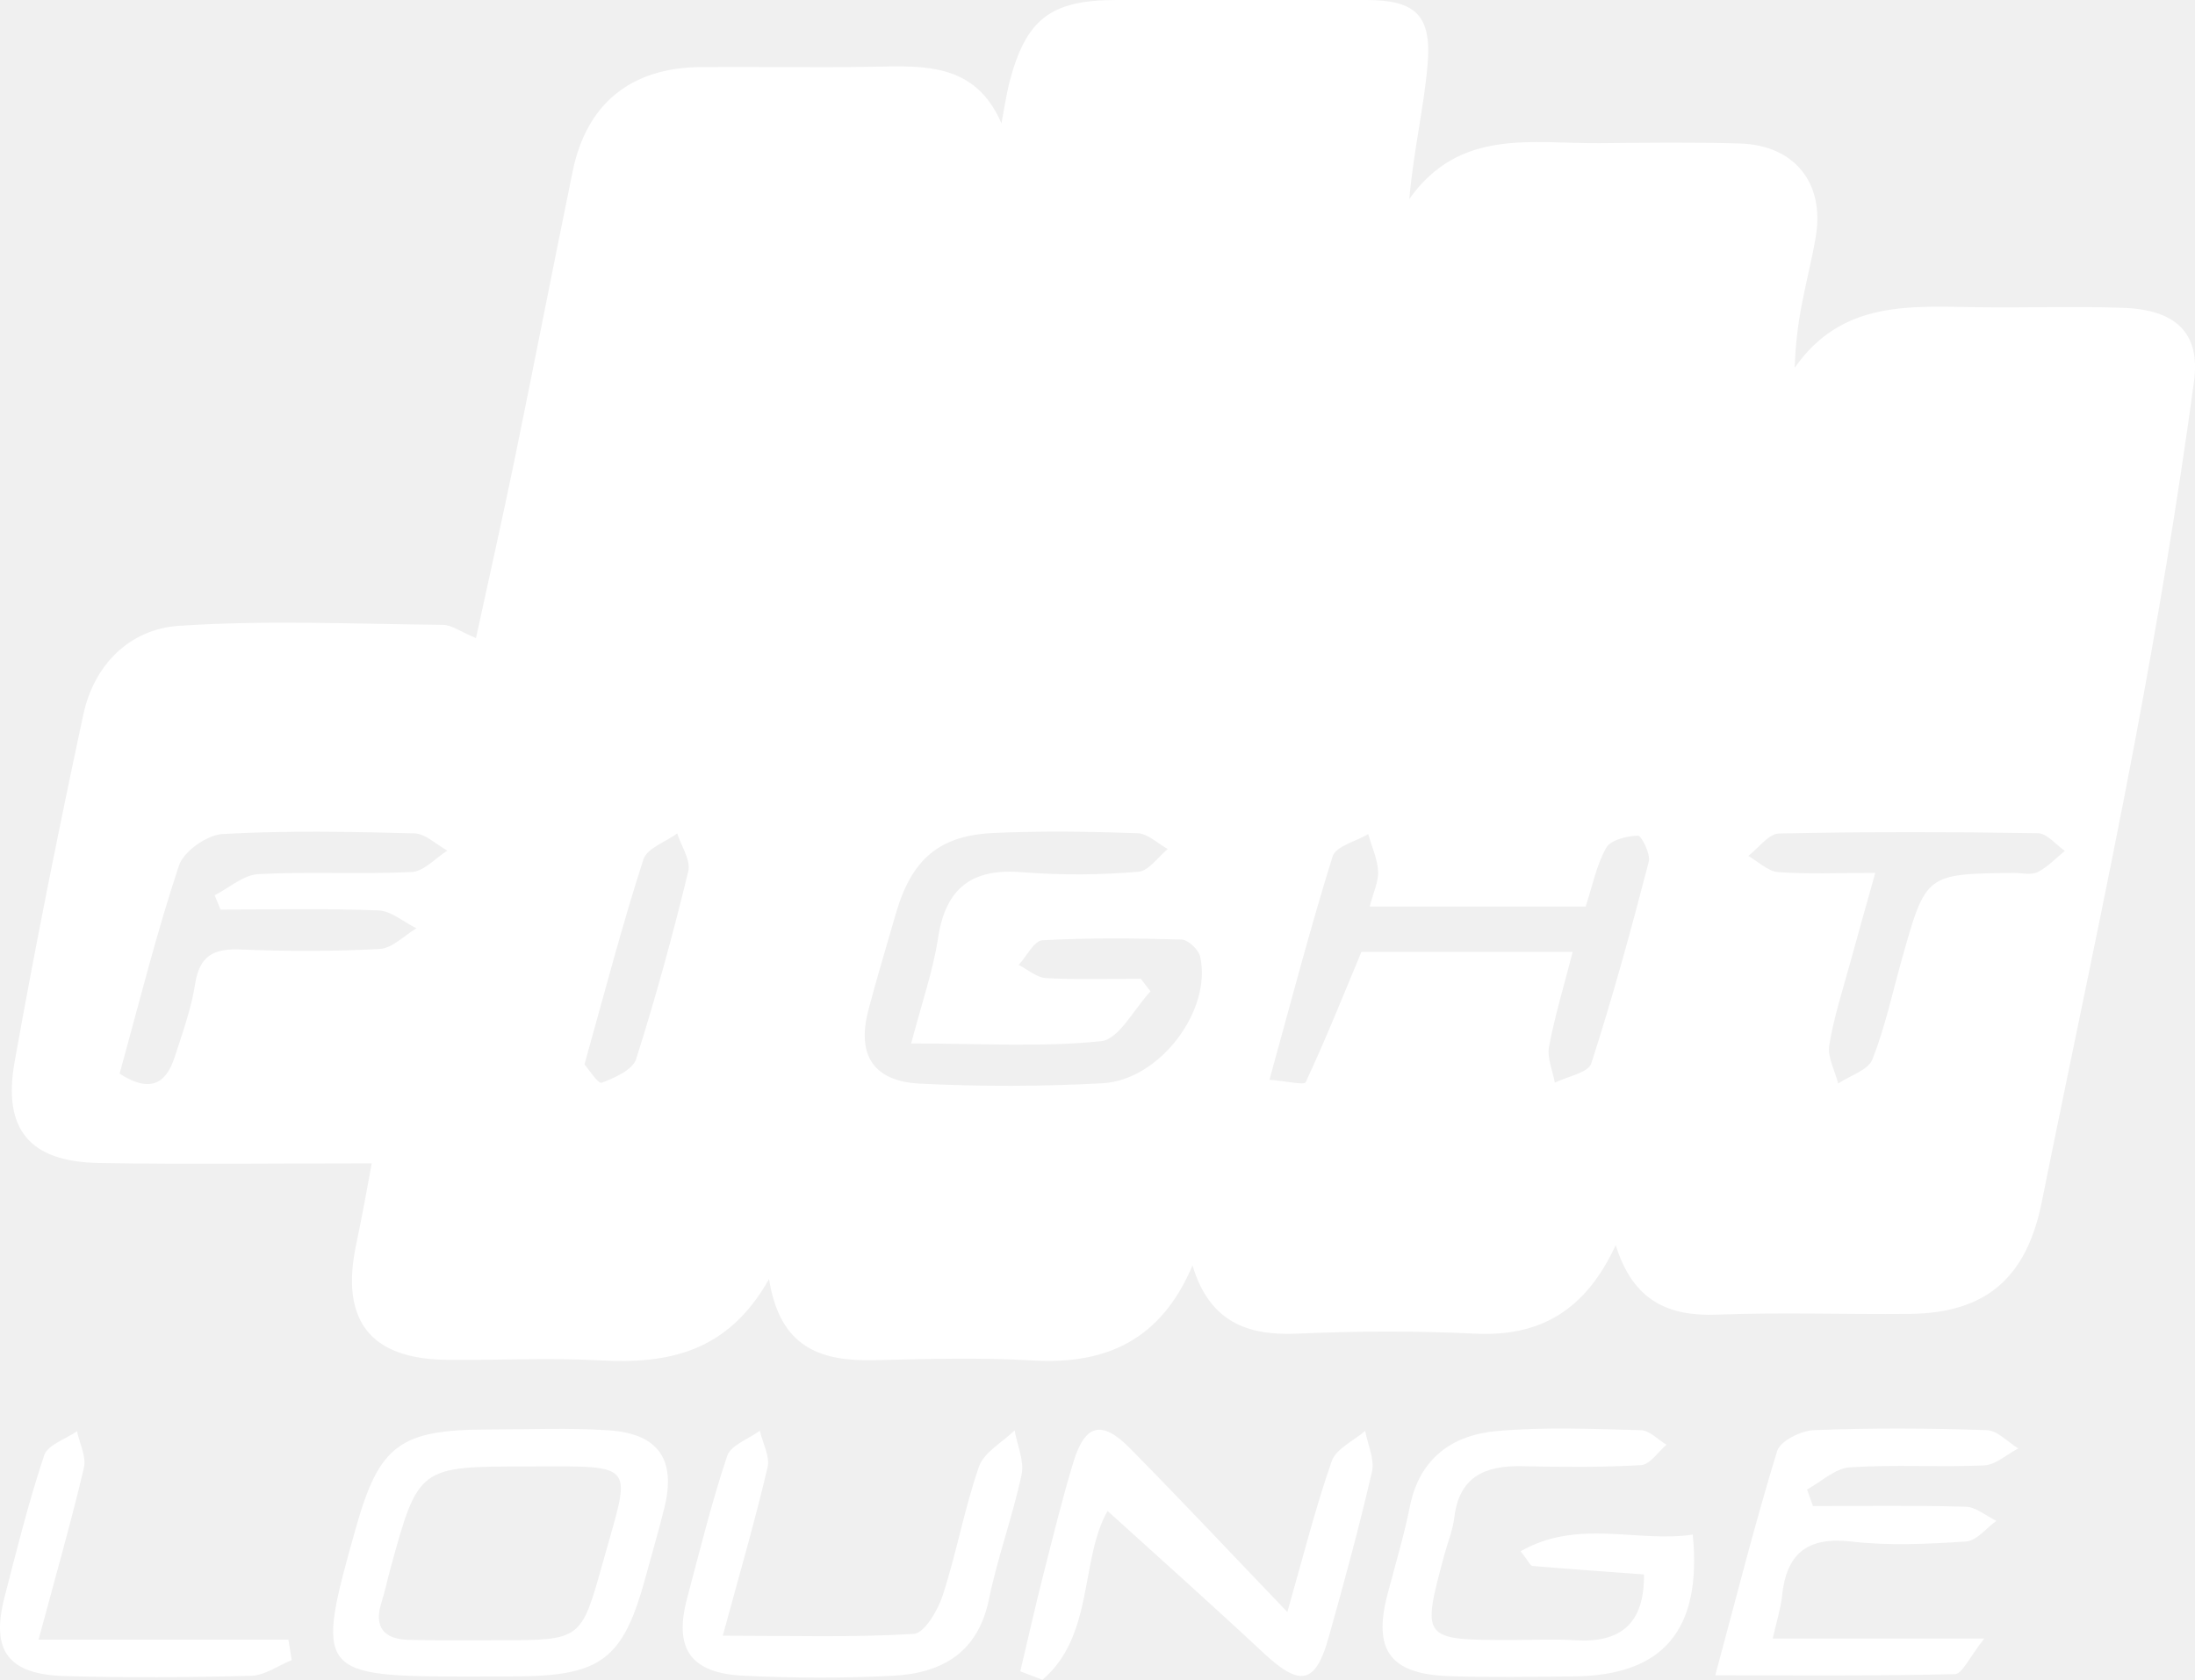
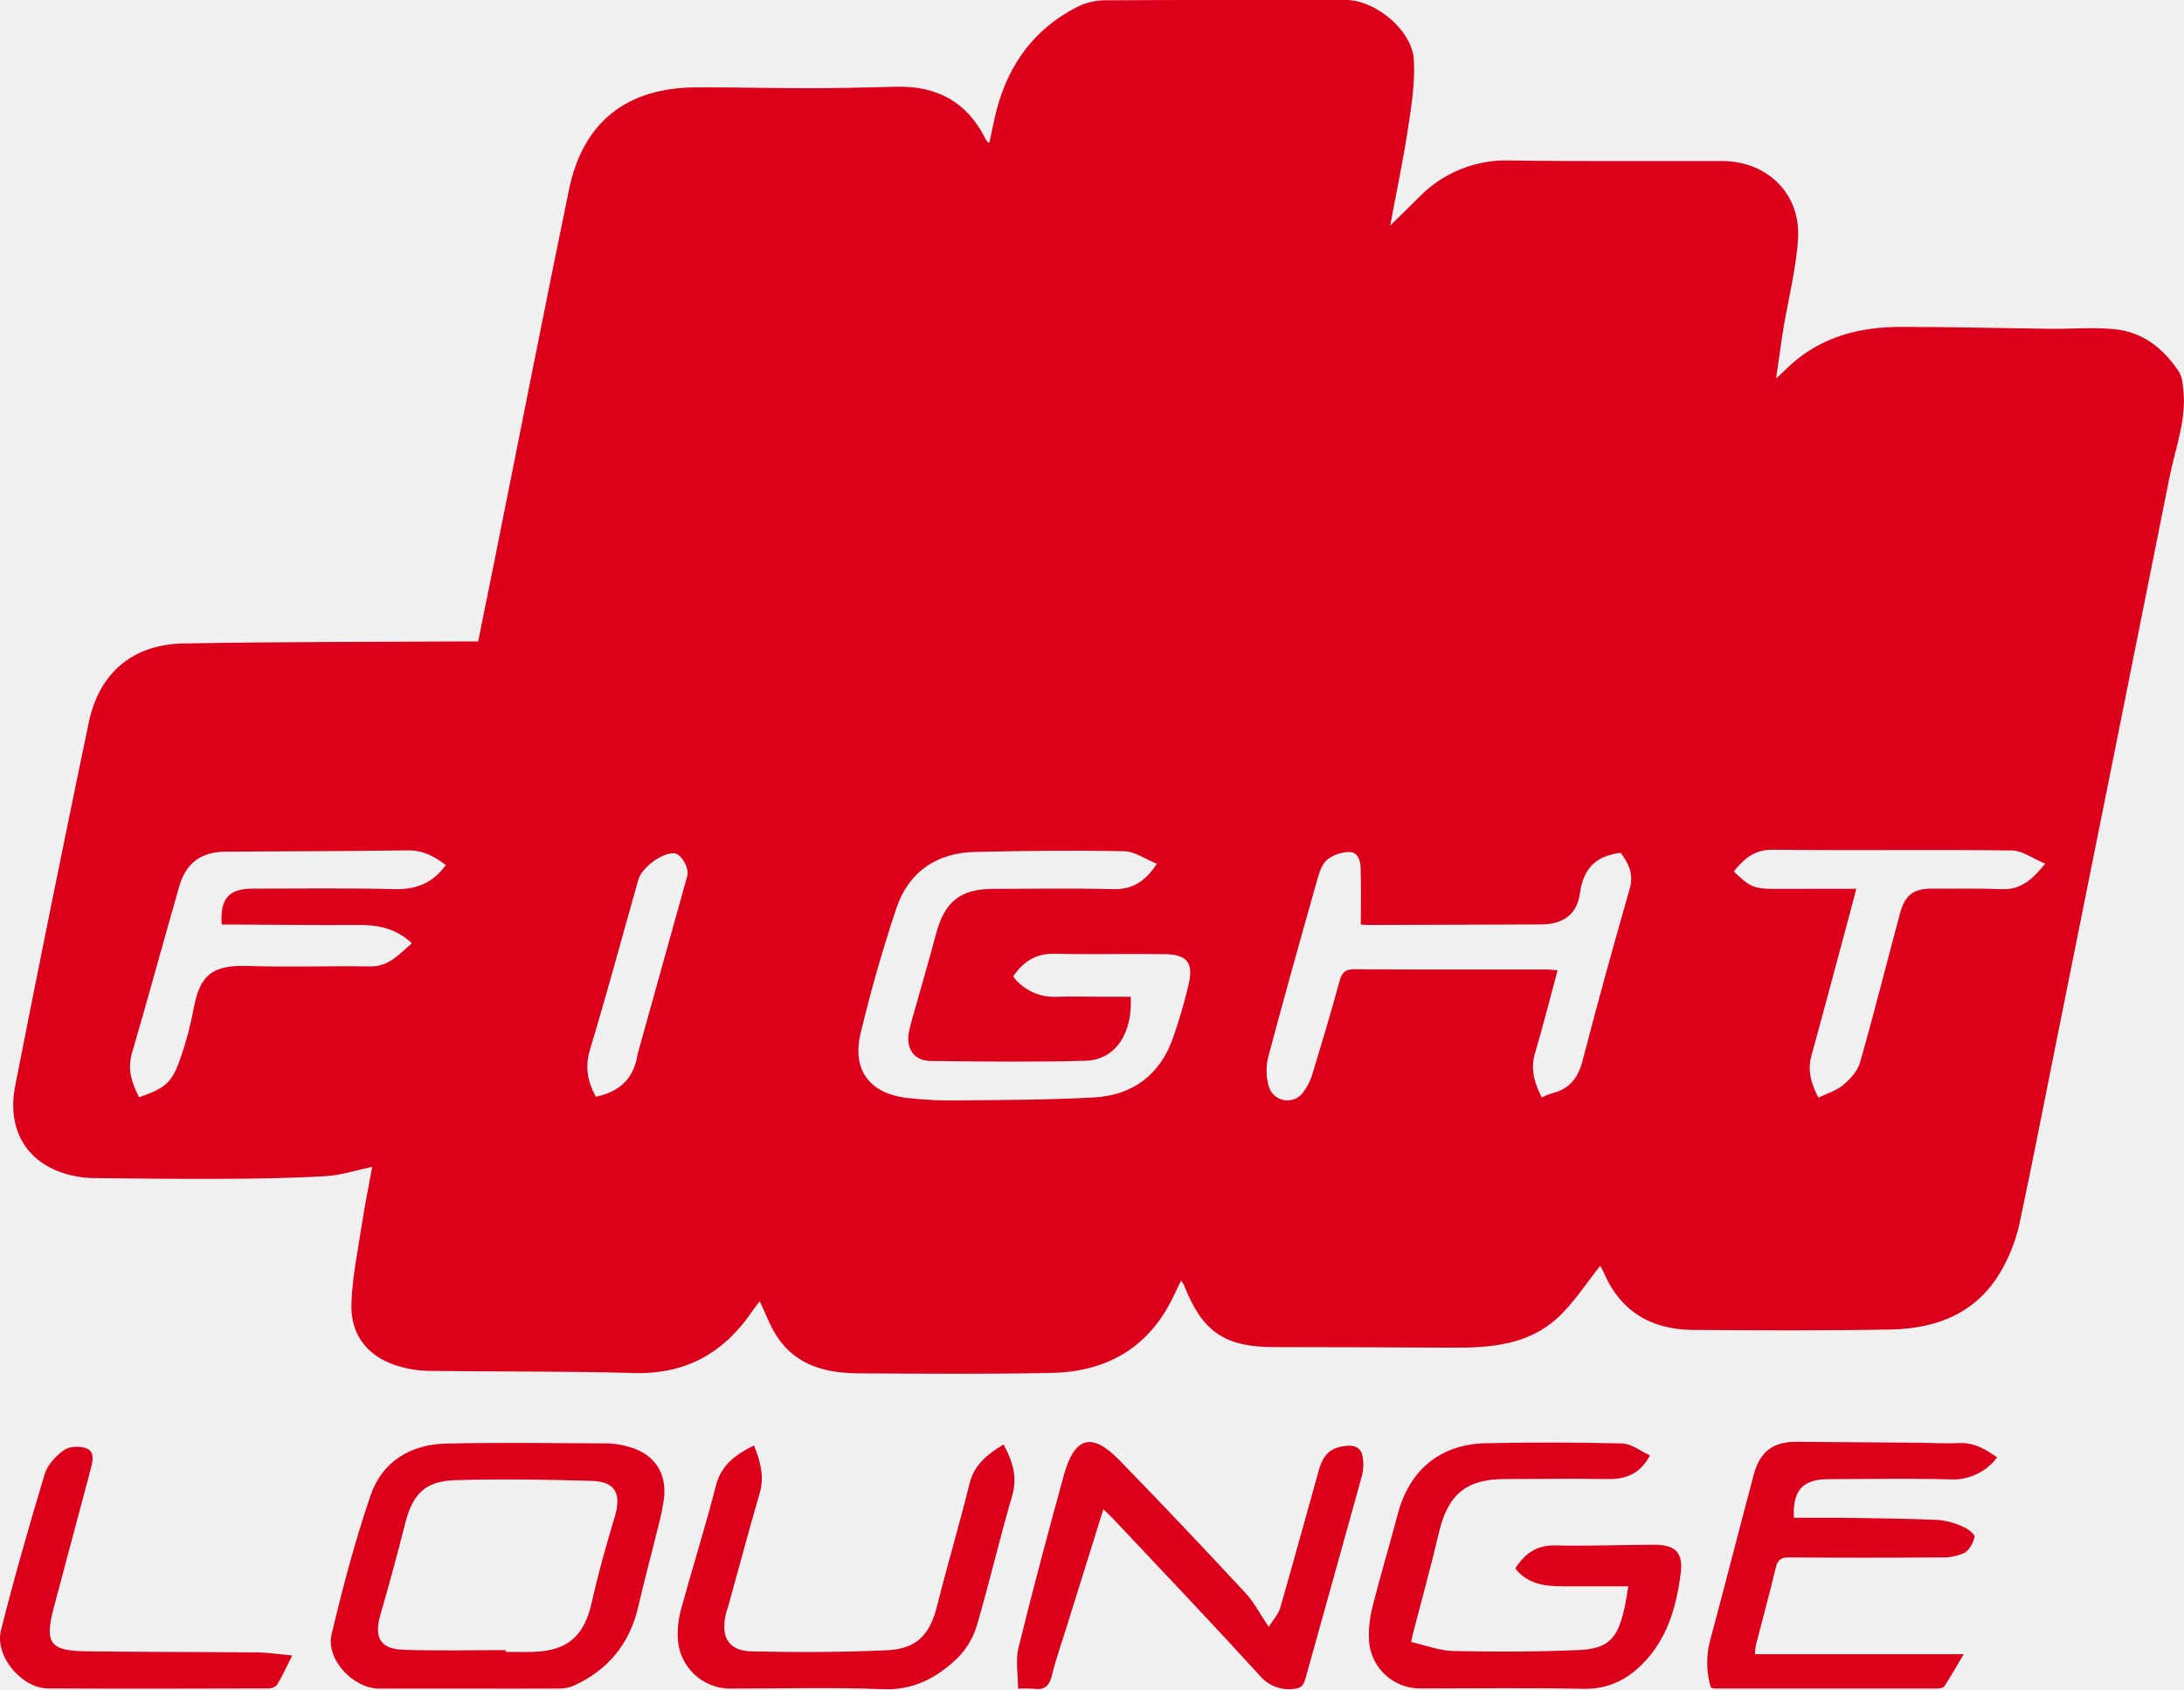
- <svg xmlns="http://www.w3.org/2000/svg" viewBox="0 0 572.61 438.33">
+ <svg xmlns="http://www.w3.org/2000/svg" id="Ebene_1" data-name="Ebene 1" viewBox="0 0 614.1 475.1">
  <defs>
-     <style>.cls-1{fill:#fff;}</style>
+     <style>.cls-1{fill:#dc001b;}</style>
  </defs>
-   <g id="Ebene_2" data-name="Ebene 2">
-     <g id="Ebene_1-2" data-name="Ebene 1">
-       <path class="cls-1" d="M421.49,324.91c-7.87,17-19.62,23.94-36.73,23.1-15.42-.76-30.92-.68-46.35,0-13.17.58-22.91-3.16-27.32-17.79-8.22,19.4-22.44,25.91-41.62,24.79-13.74-.81-27.56-.4-41.34-.08s-24.67-3-27.51-21.18c-10.73,19.12-26.27,22.21-44,21.24-13.33-.72-26.73,0-40.09-.16-19.91-.18-27.77-10.25-23.65-29.91,1.6-7.65,3-15.35,4.1-21.35-24.14,0-47.65.31-71.15-.09-18-.31-25.22-8.63-22-26.49,5.4-30.27,11.46-60.44,17.9-90.51,2.78-13,12.09-22.31,24.9-23.17,22.86-1.54,45.9-.48,68.87-.26,2.31,0,4.6,1.78,8.67,3.46,3.38-15.63,6.82-30.81,9.95-46,5.18-25.24,10.09-50.54,15.27-75.78C153,27,164.62,17.62,182.9,17.5c15-.11,30.07.19,45.11-.09,13.27-.26,26.47-.95,33.24,14.79.67-3.47,1.17-7,2-10.4C267.55,5,274,0,291.22,0c21.72,0,43.44,0,65.16,0,13,0,17.23,4,16,17.28-1,11.09-3.6,22-4.74,34.66,13.17-18.66,32.16-14.39,49.93-14.58,12.11-.12,24.23-.28,36.33.09,14.18.43,22.08,10.22,19.81,24.15-.94,5.74-2.43,11.39-3.53,17.1a104,104,0,0,0-2,17.27c12.42-17.8,30.47-16,48.13-15.79,12.53.17,25.07-.3,37.58.15,13.49.48,20.21,6.35,18.46,19.23-4.29,31.63-9.6,63.15-15.52,94.52-7.56,40-16.19,79.8-24.22,119.72-4,19.68-14.53,28.86-34.48,29.06-16.7.16-33.43-.44-50.11.19C435.14,343.56,426,339.41,421.49,324.91ZM237.7,272.28c2.82-10.76,5.72-19,7-27.44,2-13.26,8.95-18.41,22.27-17.21a186.79,186.79,0,0,0,30-.15c2.69-.19,5.12-3.86,7.67-5.94-2.62-1.44-5.2-4-7.87-4.12-12.51-.44-25.06-.62-37.55-.06-14.33.65-21.45,6.95-25.53,21.09-2.41,8.38-4.95,16.72-7.16,25.14-3.07,11.78,1.33,18.64,13.63,19.19a459.66,459.66,0,0,0,47.54-.11c15-.89,28.57-19.23,25.37-33.09-.41-1.81-3.13-4.36-4.85-4.41-12.09-.35-24.21-.47-36.28.19-2.17.12-4.13,4.19-6.19,6.43,2.36,1.2,4.68,3.31,7.1,3.44,8.23.44,16.5.17,24.75.17l2.53,3.29c-4.27,4.53-8.17,12.47-12.86,13C271.74,273.3,255.89,272.28,237.7,272.28Zm176-35.73H357.32c.94-3.7,2.33-6.5,2.18-9.22-.17-3.26-1.66-6.45-2.57-9.67-3.21,1.9-8.46,3.17-9.29,5.81-5.88,18.87-10.87,38-16.47,58.28,4.32.34,9.05,1.5,9.45.64,5.13-11,9.63-22.24,14.53-34h55.12c-2.25,8.72-4.64,16.63-6.17,24.7-.56,2.94.94,6.28,1.51,9.43,3.28-1.63,8.71-2.58,9.5-5,5.61-17.36,10.43-35,15-52.64.52-2-1.87-6.83-2.82-6.81-2.88.07-7.1,1.09-8.29,3.17C416.45,225.81,415.4,231.25,413.65,236.55ZM31.2,280.17c7.91,5.09,12.11,2.65,14.34-4.26,2.05-6.31,4.35-12.64,5.36-19.14,1.15-7.44,4.91-9.31,11.91-9,12.07.49,24.2.52,36.25-.14,3.28-.18,6.39-3.5,9.58-5.39-3.31-1.63-6.57-4.54-9.94-4.67-13.71-.54-27.45-.22-41.17-.22-.51-1.25-1-2.49-1.54-3.73,3.8-1.93,7.52-5.32,11.41-5.52,13.3-.7,26.68.09,40-.55,3.18-.15,6.2-3.63,9.3-5.58-2.87-1.57-5.7-4.44-8.6-4.51-16.67-.44-33.38-.76-50,.17-4.07.23-10.18,4.5-11.41,8.22C40.83,243.45,36.35,261.53,31.2,280.17Zm458-52.39c-2.49,8.92-4.53,16.08-6.49,23.26s-4.31,14.36-5.51,21.69c-.51,3.13,1.48,6.66,2.33,10,3.08-2.06,7.81-3.47,8.93-6.3,3.33-8.45,5.24-17.45,7.71-26.24,6.23-22.17,6.23-22.17,29.19-22.4,2.09,0,4.51.63,6.18-.21,2.64-1.33,4.77-3.65,7.12-5.55-2.35-1.61-4.67-4.57-7-4.61-22.52-.35-45.06-.4-67.58.08-2.71.06-5.33,3.81-8,5.85,2.59,1.48,5.1,4,7.78,4.22C471.65,228.15,479.57,227.78,489.17,227.78Zm-336.7,50c1,1.15,3.55,5.11,4.44,4.77,3.37-1.27,8.06-3.35,9-6.17,5.14-16.14,9.6-32.52,13.61-49,.71-2.9-1.84-6.59-2.88-9.91-3,2.22-7.89,3.87-8.82,6.77C162.38,241.15,157.9,258.37,152.47,277.75Z" />
-       <path class="cls-1" d="M428.87,410.84c-10.2-.75-19.66-1.41-29.1-2.21-.56,0-1-1.21-3.08-3.84,15-8.56,30.45-2.18,44.9-4.34,2.45,25-7.8,36.8-31.08,37-10.84.1-21.7.31-32.53-.07-15.37-.53-19.87-6.82-16-21.43,2-7.62,4.28-15.19,5.83-22.91,2.54-12.57,11.11-18.6,22.72-19.62,12.42-1.1,25-.54,37.52-.22,2.26.06,4.46,2.47,6.69,3.8-2.2,1.86-4.32,5.19-6.63,5.32-10.4.61-20.85.49-31.27.28-9.59-.18-16.21,2.85-17.46,13.43-.39,3.26-1.7,6.41-2.57,9.61-6,22.3-6,22.3,17.76,22.31,5.42,0,10.86-.29,16.26.06C422.7,428.79,429,423.76,428.87,410.84Z" />
-       <path class="cls-1" d="M122.9,437.49c-40.3,0-40.82-.67-30.05-38.83,6.09-21.6,11.48-25.61,34.57-25.64,10.43,0,20.91-.48,31.3.21,13.07.85,17.69,7.66,14.61,20.17-1.49,6.05-3.26,12-4.88,18-5.86,21.66-11.56,26-34.28,26.05Zm14.71-54.82c-28.47,0-28.47,0-35.85,27-.76,2.8-1.34,5.65-2.22,8.4-2.06,6.43.51,9.66,7,9.84,7.9.21,15.81.09,23.72.1,21.51,0,21.32-.06,27-20.26C164.53,381.47,166.92,382.58,137.61,382.67Z" />
-       <path class="cls-1" d="M472.94,393c13.29,0,26.58-.21,39.86.18,2.7.08,5.34,2.4,8,3.69-2.64,1.88-5.18,5.2-7.93,5.38-10,.66-20.14,1.16-30,0-11.61-1.3-16.89,3.32-18,14.32-.34,3.23-1.38,6.39-2.42,11h55.19c-3.94,4.95-5.75,9.25-7.65,9.29-20.19.49-40.4.31-62.53.31,5.73-21.25,10.45-40,16.14-58.51.81-2.64,6.21-5.34,9.58-5.47,15-.59,30.07-.51,45.1,0,2.79.09,5.49,3.1,8.23,4.77-3,1.55-5.88,4.29-8.9,4.43-11.68.53-23.42-.26-35.06.51-3.83.25-7.44,3.76-11.15,5.77Z" />
-       <path class="cls-1" d="M288.94,394.28c-7.22,12.54-3.45,32.55-17,44.05l-5.78-2.2c1.94-8.18,3.77-16.39,5.84-24.54,2.55-10,5-20.11,8-30s7.33-11.2,14.76-3.68c13.38,13.56,26.42,27.46,41.07,42.74,4.14-14.48,7.3-27.11,11.57-39.35,1.14-3.26,5.73-5.31,8.73-7.92.66,3.57,2.52,7.42,1.77,10.68-3.35,14.53-7.28,28.94-11.32,43.31-3.42,12.15-7.43,12.83-16.93,4C316.26,418.84,302.59,406.68,288.94,394.28Z" />
-       <path class="cls-1" d="M188.55,426.83c17.9,0,33.9.5,49.81-.47,2.8-.17,6.31-6.17,7.58-10.09,3.59-11,5.63-22.61,9.45-33.56,1.32-3.77,6.1-6.34,9.29-9.46.68,3.87,2.58,8,1.82,11.56-2.34,10.95-6.27,21.56-8.52,32.53-2.87,14-12.34,19.28-25,19.94-12.92.68-25.92.62-38.85,0-14-.63-18.39-7-14.89-20.19,3.32-12.44,6.38-25,10.46-37.17.94-2.82,5.58-4.41,8.52-6.57.74,3.22,2.71,6.72,2,9.6C197,396.72,193.05,410.28,188.55,426.83Z" />
-       <path class="cls-1" d="M10.06,427.86H75.23c.29,1.78.58,3.55.88,5.33-3.52,1.43-7,4-10.56,4.1-16.23.44-32.48.54-48.71.07C2.1,436.94-2.42,430.7,1.17,416.82c3.2-12.43,6.3-24.91,10.36-37.06.92-2.74,5.61-4.23,8.56-6.29.67,3.2,2.48,6.66,1.8,9.54C18.68,396.69,14.8,410.22,10.06,427.86Z" />
-     </g>
-   </g>
+   <path class="cls-1" d="M967,403.92c-3.87,4.82-7.33,10.31-11.92,14.57-8.2,7.6-18.75,8.5-29.4,8.44q-25.12-.14-50.25-.16c-14.08,0-20.32-4.28-25.49-17.51a8.52,8.52,0,0,0-.79-1.18c-.82,1.69-1.52,3.12-2.21,4.57-6.85,14.28-18.64,21-34,21.37-18,.39-36,.22-54,.14-9.33,0-18-2-23.53-10.54-1.91-3-3.12-6.38-4.73-9.76-.64.86-1.29,1.62-1.84,2.45-8,11.93-18.71,18.16-33.45,17.75-19.33-.54-38.69-.36-58-.6a31.45,31.45,0,0,1-7.64-1.14c-8.78-2.36-14.13-8.5-13.88-17.55.2-7.47,1.78-14.91,2.91-22.33.81-5.31,1.89-10.57,2.94-16.37-4.64,1-8.83,2.37-13.09,2.62-9.54.57-19.1.7-28.66.75-12.26.07-24.53-.07-36.79-.21a28.25,28.25,0,0,1-6-.75c-12.16-2.83-18.38-12.34-15.84-25.24Q531.38,302.15,542,251.16c2.93-14,12.34-22,26.55-22.28,26.21-.49,52.42-.41,78.63-.57h4.32c1.6-7.87,3.17-15.55,4.71-23.24,6.93-34.61,13.71-69.25,20.84-103.82,3.9-19,16.2-28.67,35.62-28.77,10.68-.06,21.37.24,32.06.23,8.09,0,16.19-.21,24.29-.41C780.44,72,789,76.53,794.18,87a5.78,5.78,0,0,0,.55.84c.06.07.19.1.52.25.7-3.2,1.28-6.37,2.1-9.48,3.37-12.71,10.56-22.53,22.33-28.62a17.61,17.61,0,0,1,7.63-2c22.73-.15,45.47-.09,68.2-.09,8.31,0,18.67,8.54,19.11,16.9.34,6.4-.69,13-1.67,19.34-1.37,9-3.26,17.88-5,27.2,2.92-2.85,5.54-5.4,8.14-8a34.08,34.08,0,0,1,25.48-10.31c19.92.3,39.84.11,59.76.17,12.5,0,22,9.09,21.31,21.55-.48,8.68-2.77,17.26-4.18,25.89-.69,4.25-1.22,8.54-2,13.73,1.84-1.74,3-2.81,4.08-3.84,8.85-8.05,19.62-10.69,31.16-10.69,13.94,0,27.89.37,41.83.53,6.05.07,12.15-.48,18.14.12,8,.8,13.86,5.52,18.17,12.13a9.82,9.82,0,0,1,1,3.8c1.32,8.94-2.06,17.22-3.76,25.71q-15.94,79.83-32,159.62c-3.39,16.85-6.64,33.73-10.23,50.53a46.4,46.4,0,0,1-4.33,11.64c-6.65,12.81-18.17,17.64-31.79,17.9-18.56.35-37.14.25-55.71.12-11.77-.09-20.46-5.3-25.15-16.44A13.88,13.88,0,0,0,967,403.92ZM842.35,290.84c-3.22-1.29-6.19-3.47-9.21-3.53-13.94-.28-27.89-.12-41.83.19-10.93.24-18.81,5.62-22.26,16-3.84,11.49-7.17,23.19-10,35-2.45,10.19,2.35,16.76,12.67,18.16a109.86,109.86,0,0,0,15.82.72c12.36-.11,24.74-.14,37.08-.82,10.89-.6,18.6-6.3,22.27-16.75a143.35,143.35,0,0,0,4.42-15.19c1.37-5.92-.52-8.27-6.62-8.36-10.46-.14-20.93.11-31.39-.1-5.22-.1-8.61,2.4-11.39,6.36a14.43,14.43,0,0,0,12.37,5.72c4.16-.14,8.33,0,12.49,0H835c.55,10.47-4.4,17.8-12.76,18-14.5.4-29,.23-43.52.05-4.58-.06-6.85-3.3-6.15-7.81a43.15,43.15,0,0,1,1.14-4.58c2.18-7.78,4.49-15.54,6.55-23.36,2.38-9,6.79-12.62,16.07-12.64,11.25,0,22.5-.22,33.74.08C835.42,298.09,839,295.93,842.35,290.84Zm57.34,17.08c0-5.69.13-10.92-.06-16.14-.07-2-.86-4.4-3.41-4.24a10.6,10.6,0,0,0-5.92,2.08c-1.41,1.17-2.2,3.38-2.73,5.27-4.77,16.85-9.5,33.71-14,50.63a16,16,0,0,0,.16,7.58,5.46,5.46,0,0,0,9.71,2.09,17.49,17.49,0,0,0,2.87-6c2.6-8.48,5.12-17,7.46-25.54.65-2.38,1.68-3.15,4.15-3.14,18,.11,36,.06,54,.07,1,0,1.93.13,3.1.22-2.15,8-4.1,15.72-6.35,23.34-1.32,4.47-.14,8.32,1.88,12.42a19.4,19.4,0,0,1,2.87-1.16c4.89-1.18,7.35-4.25,8.62-9.15,4.2-16.19,8.66-32.31,13.27-48.39,1.24-4.31-.45-7.26-2.54-10.11-7.11.85-10.53,4.56-11.47,11.41-.82,6-4.78,8.7-10.88,8.73q-23.79.11-47.57.16C901.72,308.07,900.62,308,899.69,307.92ZM642.4,291.2c-3.22-2.52-6.49-4.2-10.78-4.14-17.08.27-34.16.23-51.24.38-6.76.06-11,3.19-12.89,9.63-4.5,15.64-8.73,31.36-13.32,47-1.37,4.69,0,8.52,2,12.45,7.49-2.66,9.19-4,11.63-11a93.89,93.89,0,0,0,3.72-14c1.76-9.58,5.45-12.27,15.26-11.94,11.44.38,22.9-.05,34.35.13,5.42.08,8.26-3.61,11.75-6.49-4.47-4.26-9.58-5.23-15.18-5.18-11.69.09-23.38-.07-35.08-.12-1.08,0-2.16,0-3.21,0-.55-7.3,2-10.09,8.75-10.09,13.27,0,26.54-.19,39.79.14C634,298.12,638.73,296.35,642.4,291.2ZM1039,297.87c-.26,1-.41,1.68-.58,2.32-4,14.85-7.91,29.72-12,44.53-1.21,4.35-.08,8,1.95,11.9,2.53-1.25,5.15-2,7.07-3.64s3.94-3.87,4.61-6.21c4-13.92,7.49-28,11.25-41.94,1.45-5.4,3.92-7.1,9.51-7,6.39.06,12.79-.11,19.18.15,5.27.21,8.49-2.7,12.15-7.16-3.42-1.42-6.4-3.69-9.4-3.73-22.37-.28-44.75.06-67.12-.21-5.3-.06-8.19,2.57-11.05,6.11,4.4,4.29,5.68,4.89,11.09,4.91C1023.29,297.89,1030.92,297.87,1039,297.87ZM684.6,356.35c6.87-1.39,10.86-5.35,11.76-12.19,0-.11.1-.2.13-.31q6.91-24.8,13.82-49.58c.65-2.34-1.83-6.39-3.83-6.41-3.46,0-8.93,4-9.93,7.46-4.54,16-8.84,32-13.62,47.87C681.47,348.07,682.34,352.17,684.6,356.35Z" transform="translate(-517.06 -47.9)" />
+   <path class="cls-1" d="M648.7,522.82c-8.33,0-16.65,0-25,0-7.32,0-15.08-8.22-13.4-15.27,3.14-13.19,6.6-26.36,11-39.17,3.26-9.48,11.27-14.25,21.23-14.47,15.16-.34,30.33-.13,45.5-.05a22.93,22.93,0,0,1,6,1c7,2,10.58,7.27,9.73,14.49a72.16,72.16,0,0,1-1.79,8.55c-1.79,7.29-3.75,14.54-5.44,21.85-2.41,10.5-8.53,17.9-18.28,22.31a10.63,10.63,0,0,1-4.24.75C665.57,522.86,657.13,522.82,648.7,522.82ZM659.24,512v.49c2.7,0,5.39.1,8.08,0,9.59-.42,14.06-4.61,16.15-14,1.8-8.07,4.07-16.06,6.45-24,1.93-6.43.21-9.89-6.43-10.09-12.79-.39-25.6-.58-38.39-.2-8.66.25-12.1,4-14.22,12.53s-4.44,16.91-6.86,25.32c-1.87,6.51,0,9.68,6.66,9.86C640.19,512.23,649.72,512,659.24,512Z" transform="translate(-517.06 -47.9)" />
+   <path class="cls-1" d="M981,457.23c-3.08,5.75-7.36,6.75-12.45,6.65-9.45-.18-18.9,0-28.35,0-10.88,0-16,4.39-18.49,14.86-2.25,9.61-4.91,19.13-7.38,28.69-.14.54-.22,1.09-.47,2.3,4.08.9,8,2.45,12,2.53,11.68.25,23.4.23,35.07-.28,8.28-.37,10.86-3.09,12.78-11.27.48-2,.75-4.13,1.21-6.67-6.45,0-12.5,0-18.55,0-4.73,0-9.21-.56-12.64-4.29-.21-.23-.38-.51-.58-.77,2.69-4.14,6-6.56,11.32-6.43,9.22.24,18.45-.19,27.67-.19,6.16,0,8.28,2.25,7.47,8.35-1.15,8.55-3.38,16.83-9.2,23.53-4.74,5.46-10.44,8.79-18.17,8.64-15.3-.32-30.61-.1-45.92-.1A14.36,14.36,0,0,1,902.06,510a30.83,30.83,0,0,1,.89-10c2.19-8.82,4.84-17.53,7.15-26.32,3.24-12.32,11.92-19.6,24.76-19.87s25.63-.26,38.43.07C975.89,454,978.44,456.08,981,457.23Z" transform="translate(-517.06 -47.9)" />
+   <path class="cls-1" d="M827.3,472.38c-3.59,11.5-7,22.51-10.46,33.52-1.37,4.4-2.93,8.75-4,13.21-.72,2.91-2.06,4.21-5.09,3.75a31.85,31.85,0,0,0-4.43,0c0-4.09-.74-8,.12-11.53,4-16.25,8.33-32.41,12.76-48.55,3-10.84,7.89-12.17,15.65-4.17q18,18.53,35.52,37.45c2.34,2.52,3.94,5.71,6.44,9.41,1.22-2,2.69-3.51,3.21-5.32,3.71-12.84,7.22-25.74,10.83-38.61,1.37-4.86,3.49-6.56,7.88-7,2.66-.26,4.18.84,4.52,3.31a12.61,12.61,0,0,1-.19,4.94c-5.28,19.16-10.69,38.29-16,57.45-.55,2-1.48,2.56-3.48,2.68a10.63,10.63,0,0,1-9.36-3.83C857.64,504.2,843.76,489.62,830,475,829.29,474.22,828.53,473.56,827.3,472.38Z" transform="translate(-517.06 -47.9)" />
+   <path class="cls-1" d="M1078.61,457.79a15.42,15.42,0,0,1-13.25,6.18c-11.36-.3-22.73-.09-34.09-.06-7.31,0-10.18,3.09-9.8,10.86,4.31,0,8.65,0,13,0,9.22.14,18.44.23,27.64.61a21.53,21.53,0,0,1,7.1,2c1.26.53,3.21,2.08,3.06,2.76-.38,1.68-1.46,3.75-2.88,4.52a14.26,14.26,0,0,1-6.5,1.26q-21.42.17-42.85,0c-2.19,0-3.13.66-3.65,2.84-1.76,7.32-3.75,14.57-5.62,21.86a16.46,16.46,0,0,0-.25,2.52h58.7c-2,3.36-3.61,6.23-5.41,9-.31.48-1.38.67-2.1.67q-31.21,0-62.45,0a5.65,5.65,0,0,1-1.15-.28,24.59,24.59,0,0,1-.3-12.86c4.19-15.62,8.19-31.3,12.35-46.93,1.78-6.67,5.44-9.37,12.2-9.33l32.38.25c4.39,0,8.78.3,13.16.11S1075.35,455.54,1078.61,457.79Z" transform="translate(-517.06 -47.9)" />
+   <path class="cls-1" d="M799.23,454.14c2.49,4.62,4,9,2.43,14.46-3.57,12.17-6.41,24.56-10,36.72a21.78,21.78,0,0,1-5.75,9.27c-5.65,5.28-12.09,8.72-20.52,8.39-14.26-.56-28.57-.16-42.86-.16a14.77,14.77,0,0,1-14.89-14.4,25.72,25.72,0,0,1,.85-7.67c3.21-11.69,6.86-23.27,9.87-35,1.53-5.95,5.62-8.79,10.72-11.32,1.75,4.48,3,8.72,1.57,13.49-3,10.35-5.79,20.77-8.67,31.16-.27,1-.63,1.93-.85,2.91-1.46,6.43.85,10.24,7.35,10.37,12.7.27,25.43.26,38.11-.33,8.35-.4,12-4.52,14-12.6,2.85-11.43,6.25-22.73,9.06-34.17C791,459.74,794.79,456.9,799.23,454.14Z" transform="translate(-517.06 -47.9)" />
+   <path class="cls-1" d="M599.24,513.5c-1.61,3.19-2.8,5.83-4.28,8.28a3.46,3.46,0,0,1-2.59,1c-20.58.05-41.16.11-61.74,0-7.43,0-15.11-9.1-13.3-16.32,3.72-14.8,7.93-29.48,12.34-44.09.77-2.56,3.13-5,5.39-6.64,1.47-1.06,4.31-1.16,6.15-.54,2.48.83,2,3.39,1.44,5.55-3.5,13.12-7,26.24-10.49,39.37-2.62,10-1.06,12.11,9.34,12.23,16,.2,31.93.16,47.9.31C592.41,512.68,595.42,513.16,599.24,513.5Z" transform="translate(-517.06 -47.9)" />
</svg>
